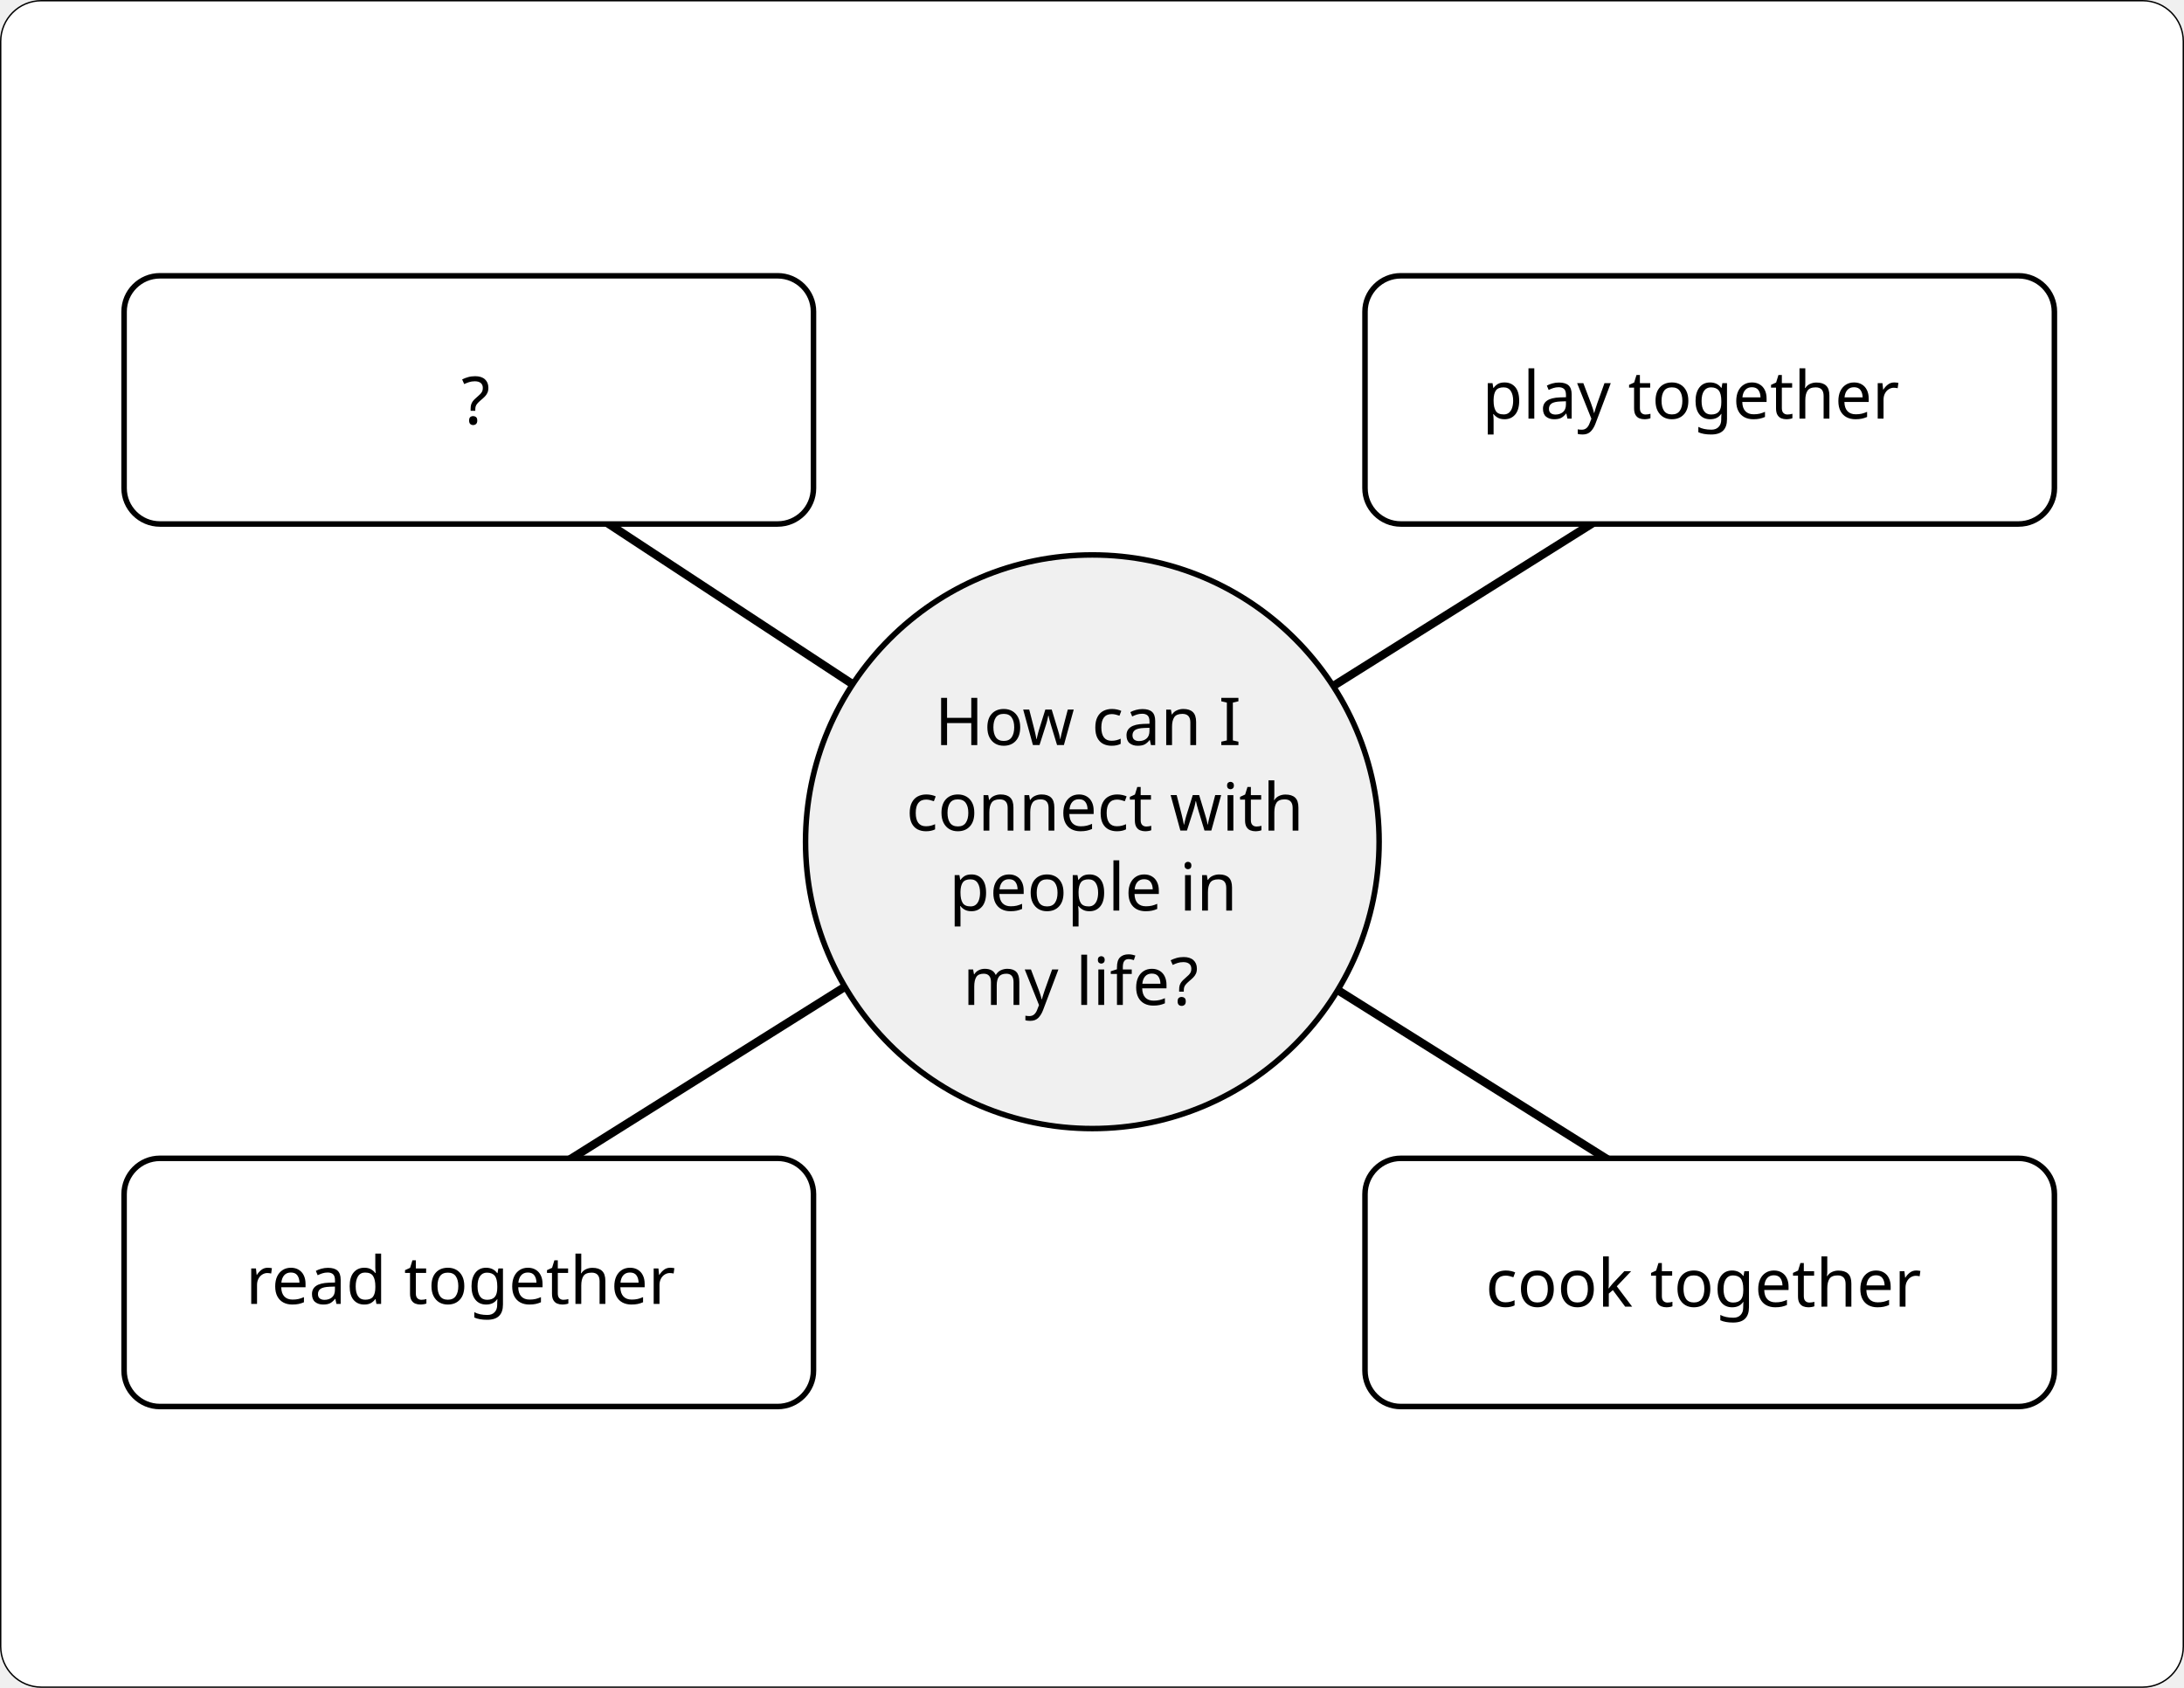
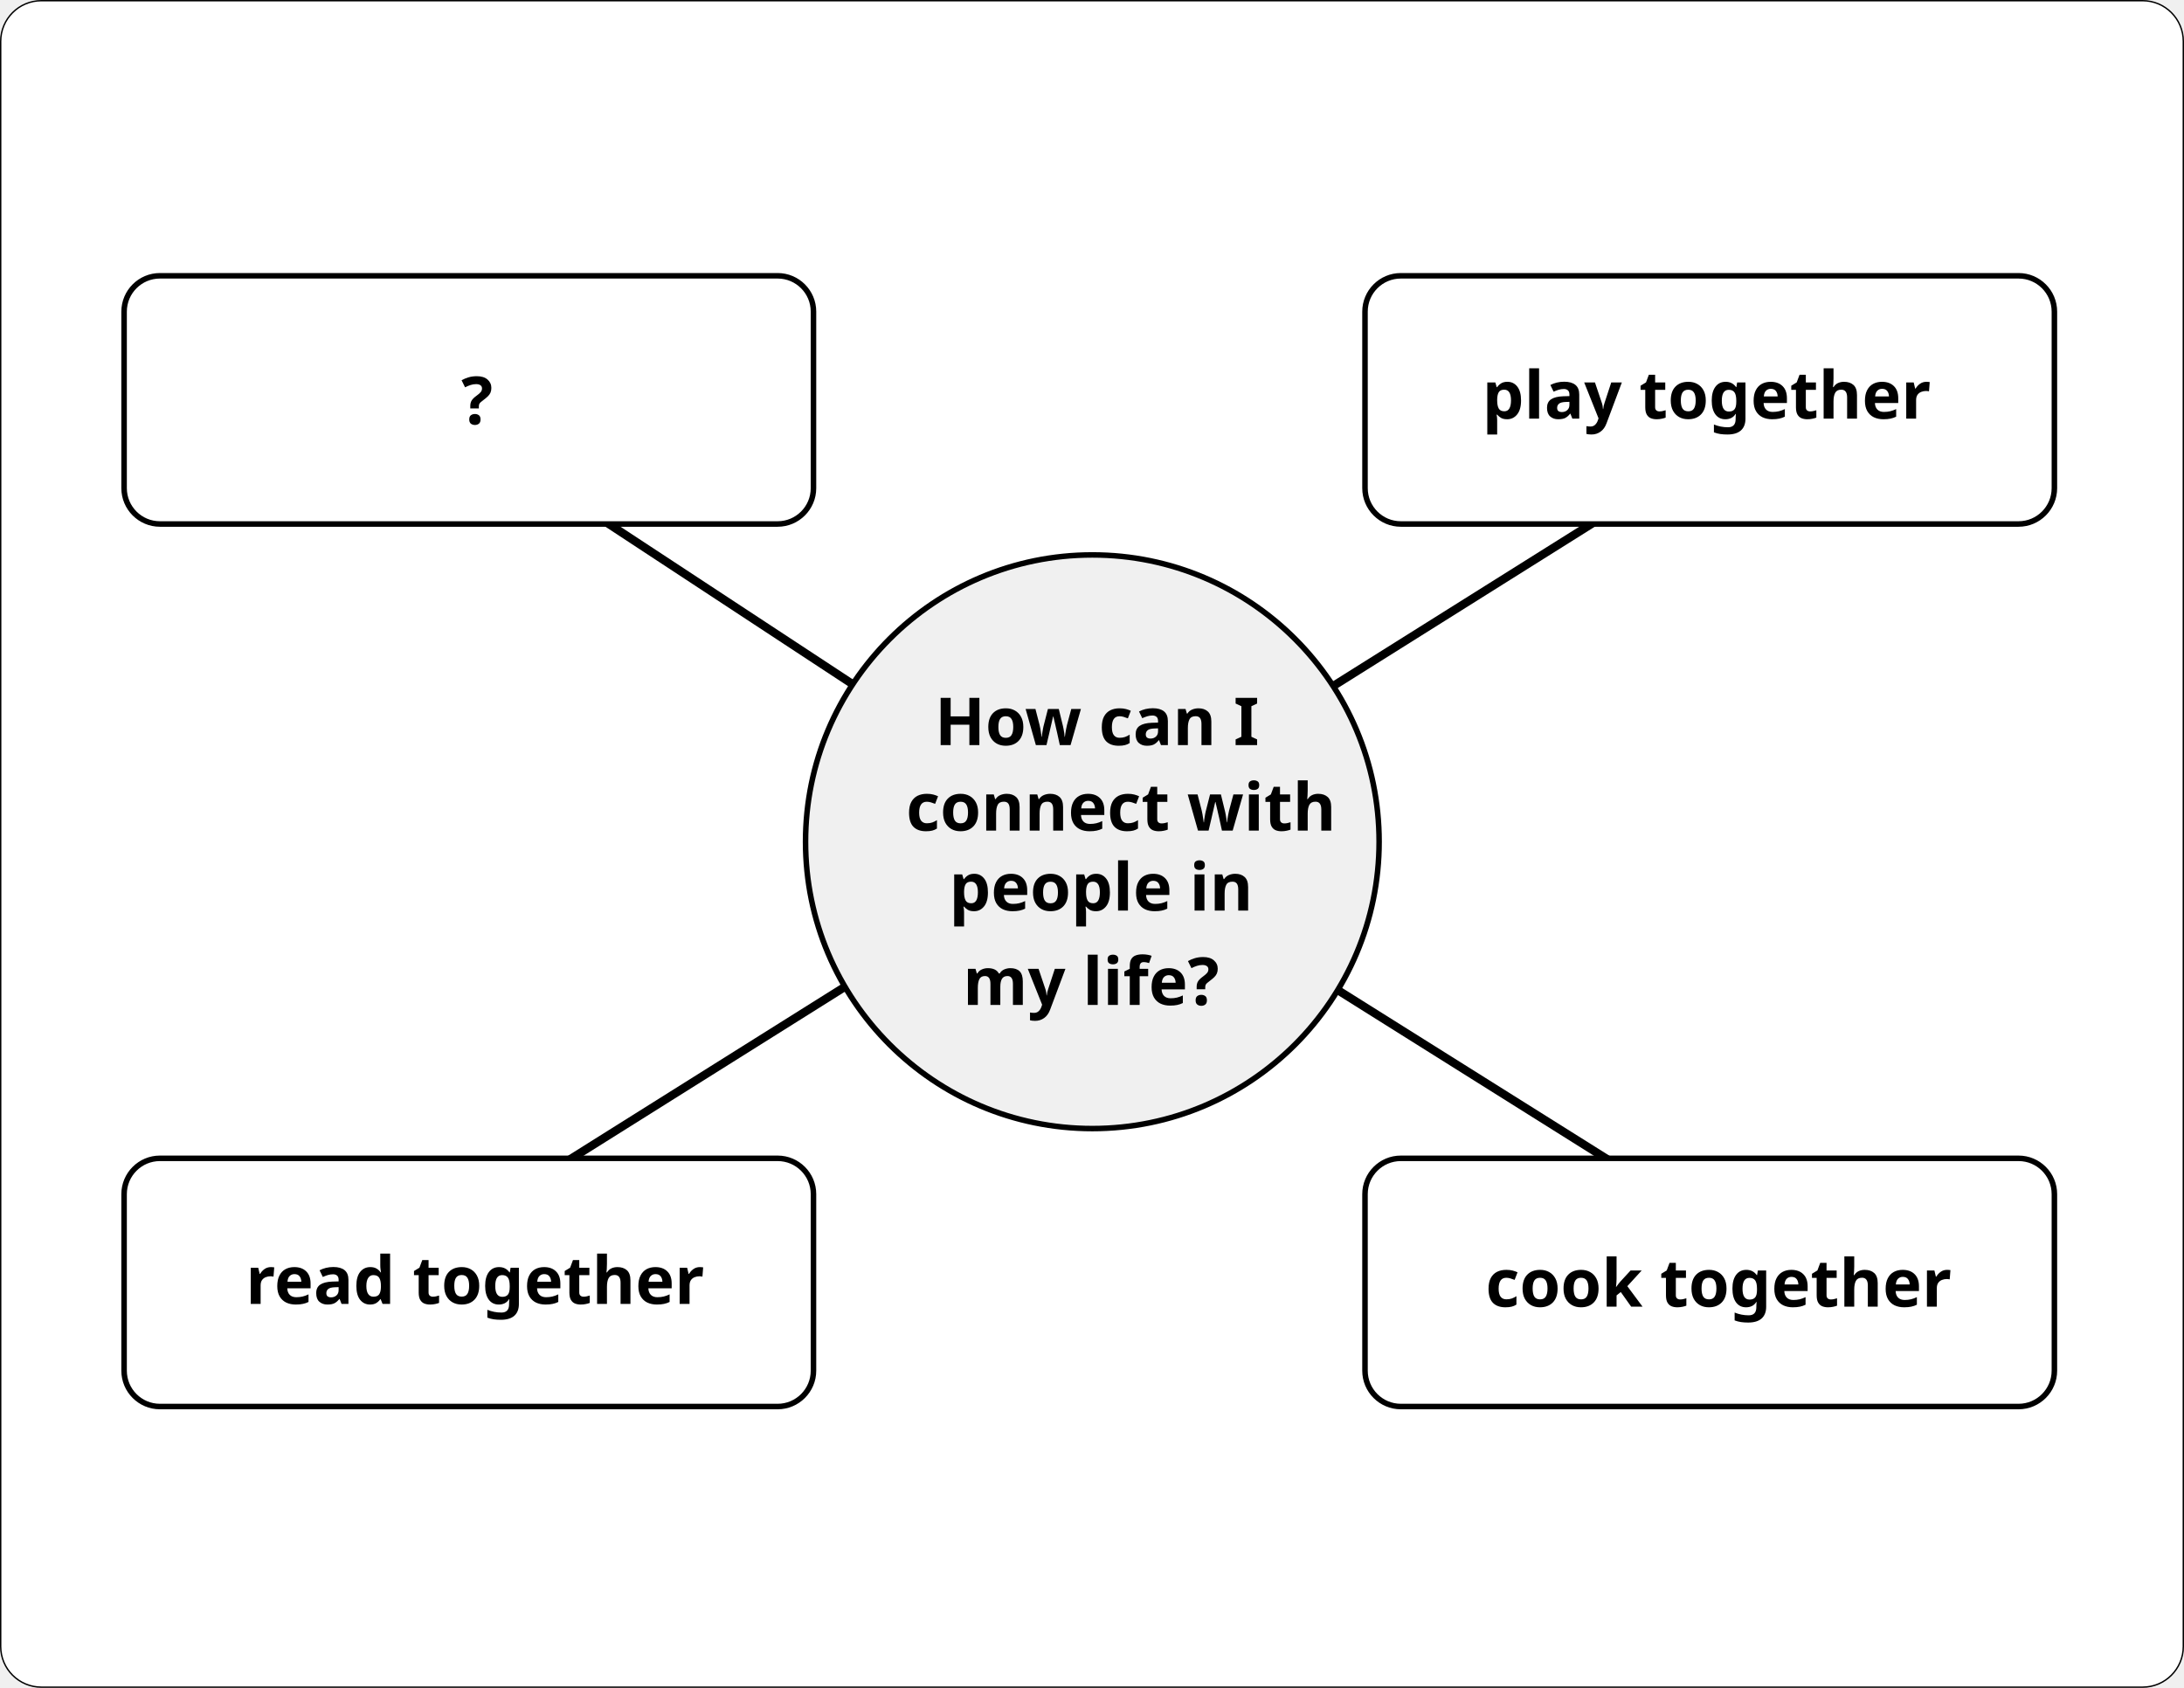
<svg xmlns="http://www.w3.org/2000/svg" version="1.1" id="Layer_1" x="0px" y="0px" viewBox="0 0 792 612" style="enable-background:new 0 0 792 612;" xml:space="preserve">
  <style type="text/css">
	.st0{fill:#FFFFFF;}
	.st1{fill:none;stroke:#000000;stroke-width:3;stroke-miterlimit:10;}
	.st2{fill:#F0F0F0;}
	.st3{fill:none;}
- 	.st4{font-family:'Poppins-SemiBold';}
+ 	.st4{font-family:sans-serif; font-weight:600;}
	.st5{font-size:24px;}
	.st6{fill:#FFFFFF;stroke:#000000;stroke-width:2;stroke-miterlimit:10;}
</style>
  <g id="BKGD">
    <g>
      <path class="st0" d="M15,611.75c-8.13,0-14.75-6.62-14.75-14.75V15C0.25,6.87,6.87,0.25,15,0.25h762    c8.13,0,14.75,6.62,14.75,14.75v582c0,8.13-6.62,14.75-14.75,14.75H15z" />
      <path d="M777,0.5c8,0,14.5,6.5,14.5,14.5v582c0,8-6.5,14.5-14.5,14.5H15c-8,0-14.5-6.5-14.5-14.5V15C0.5,7,7,0.5,15,0.5H777     M777,0H15C6.72,0,0,6.72,0,15v582c0,8.28,6.72,15,15,15h762c8.28,0,15-6.72,15-15V15C792,6.72,785.28,0,777,0L777,0z" />
    </g>
  </g>
  <g id="GO_x5F_WW">
    <g>
      <line class="st1" x1="183.5" y1="165.5" x2="396.12" y2="305.21" />
    </g>
    <g>
      <line class="st1" x1="616.12" y1="165.5" x2="393.5" y2="305.21" />
    </g>
    <g>
      <line class="st1" x1="173.5" y1="441.21" x2="396.12" y2="301.5" />
    </g>
    <g>
      <line class="st1" x1="616.12" y1="441.21" x2="393.5" y2="301.5" />
    </g>
    <g>
      <ellipse class="st2" cx="396.11" cy="305.21" rx="104" ry="104" />
      <path d="M396.12,202.21c56.79,0,103,46.21,103,103s-46.21,103-103,103s-103-46.21-103-103S339.33,202.21,396.12,202.21     M396.12,200.21c-57.99,0-105,47.01-105,105s47.01,105,105,105s105-47.01,105-105S454.11,200.21,396.12,200.21L396.12,200.21z" />
    </g>
    <rect x="317.12" y="268.02" class="st3" width="157" height="81.98" />
    <text transform="matrix(1 0 0 1 338.9564 270.1732)" class="st4 st5">How can I</text>
    <text transform="matrix(1 0 0 1 328.5813 301.1732)" class="st4 st5">connect with</text>
    <text transform="matrix(1 0 0 1 344.1531 330.1732)" class="st4 st5">people in</text>
    <text transform="matrix(1 0 0 1 349.1409 364.391)" class="st4 st5">my life?</text>
    <path class="st6" d="M282,190H58c-7.18,0-13-5.82-13-13v-64c0-7.18,5.82-13,13-13h224c7.18,0,13,5.82,13,13v64   C295,184.18,289.18,190,282,190z" />
    <rect x="77.09" y="136.02" class="st3" width="185.91" height="27.98" />
    <text transform="matrix(1 0 0 1 167.3082 153.7819)" class="st4 st5">?</text>
    <path class="st6" d="M732,190H508c-7.18,0-13-5.82-13-13v-64c0-7.18,5.82-13,13-13h224c7.18,0,13,5.82,13,13v64   C745,184.18,739.18,190,732,190z" />
    <rect x="548.09" y="134.02" class="st3" width="151.91" height="30.98" />
    <text transform="matrix(1 0 0 1 537.4772 151.7819)" class="st4 st5">play together</text>
    <path class="st6" d="M282,510H58c-7.18,0-13-5.82-13-13v-64c0-7.18,5.82-13,13-13h224c7.18,0,13,5.82,13,13v64   C295,504.18,289.18,510,282,510z" />
    <rect x="98.09" y="455.02" class="st3" width="143.04" height="24.98" />
    <text transform="matrix(1 0 0 1 89.0577 472.7824)" class="st4 st5">read together</text>
    <path class="st6" d="M732,510H508c-7.18,0-13-5.82-13-13v-64c0-7.18,5.82-13,13-13h224c7.18,0,13,5.82,13,13v64   C745,504.18,739.18,510,732,510z" />
    <rect x="529" y="456.02" class="st3" width="180.12" height="30.98" />
    <text transform="matrix(1 0 0 1 538.7257 473.7824)" class="st4 st5">cook together</text>
  </g>
  <g id="TEXT">
</g>
</svg>
